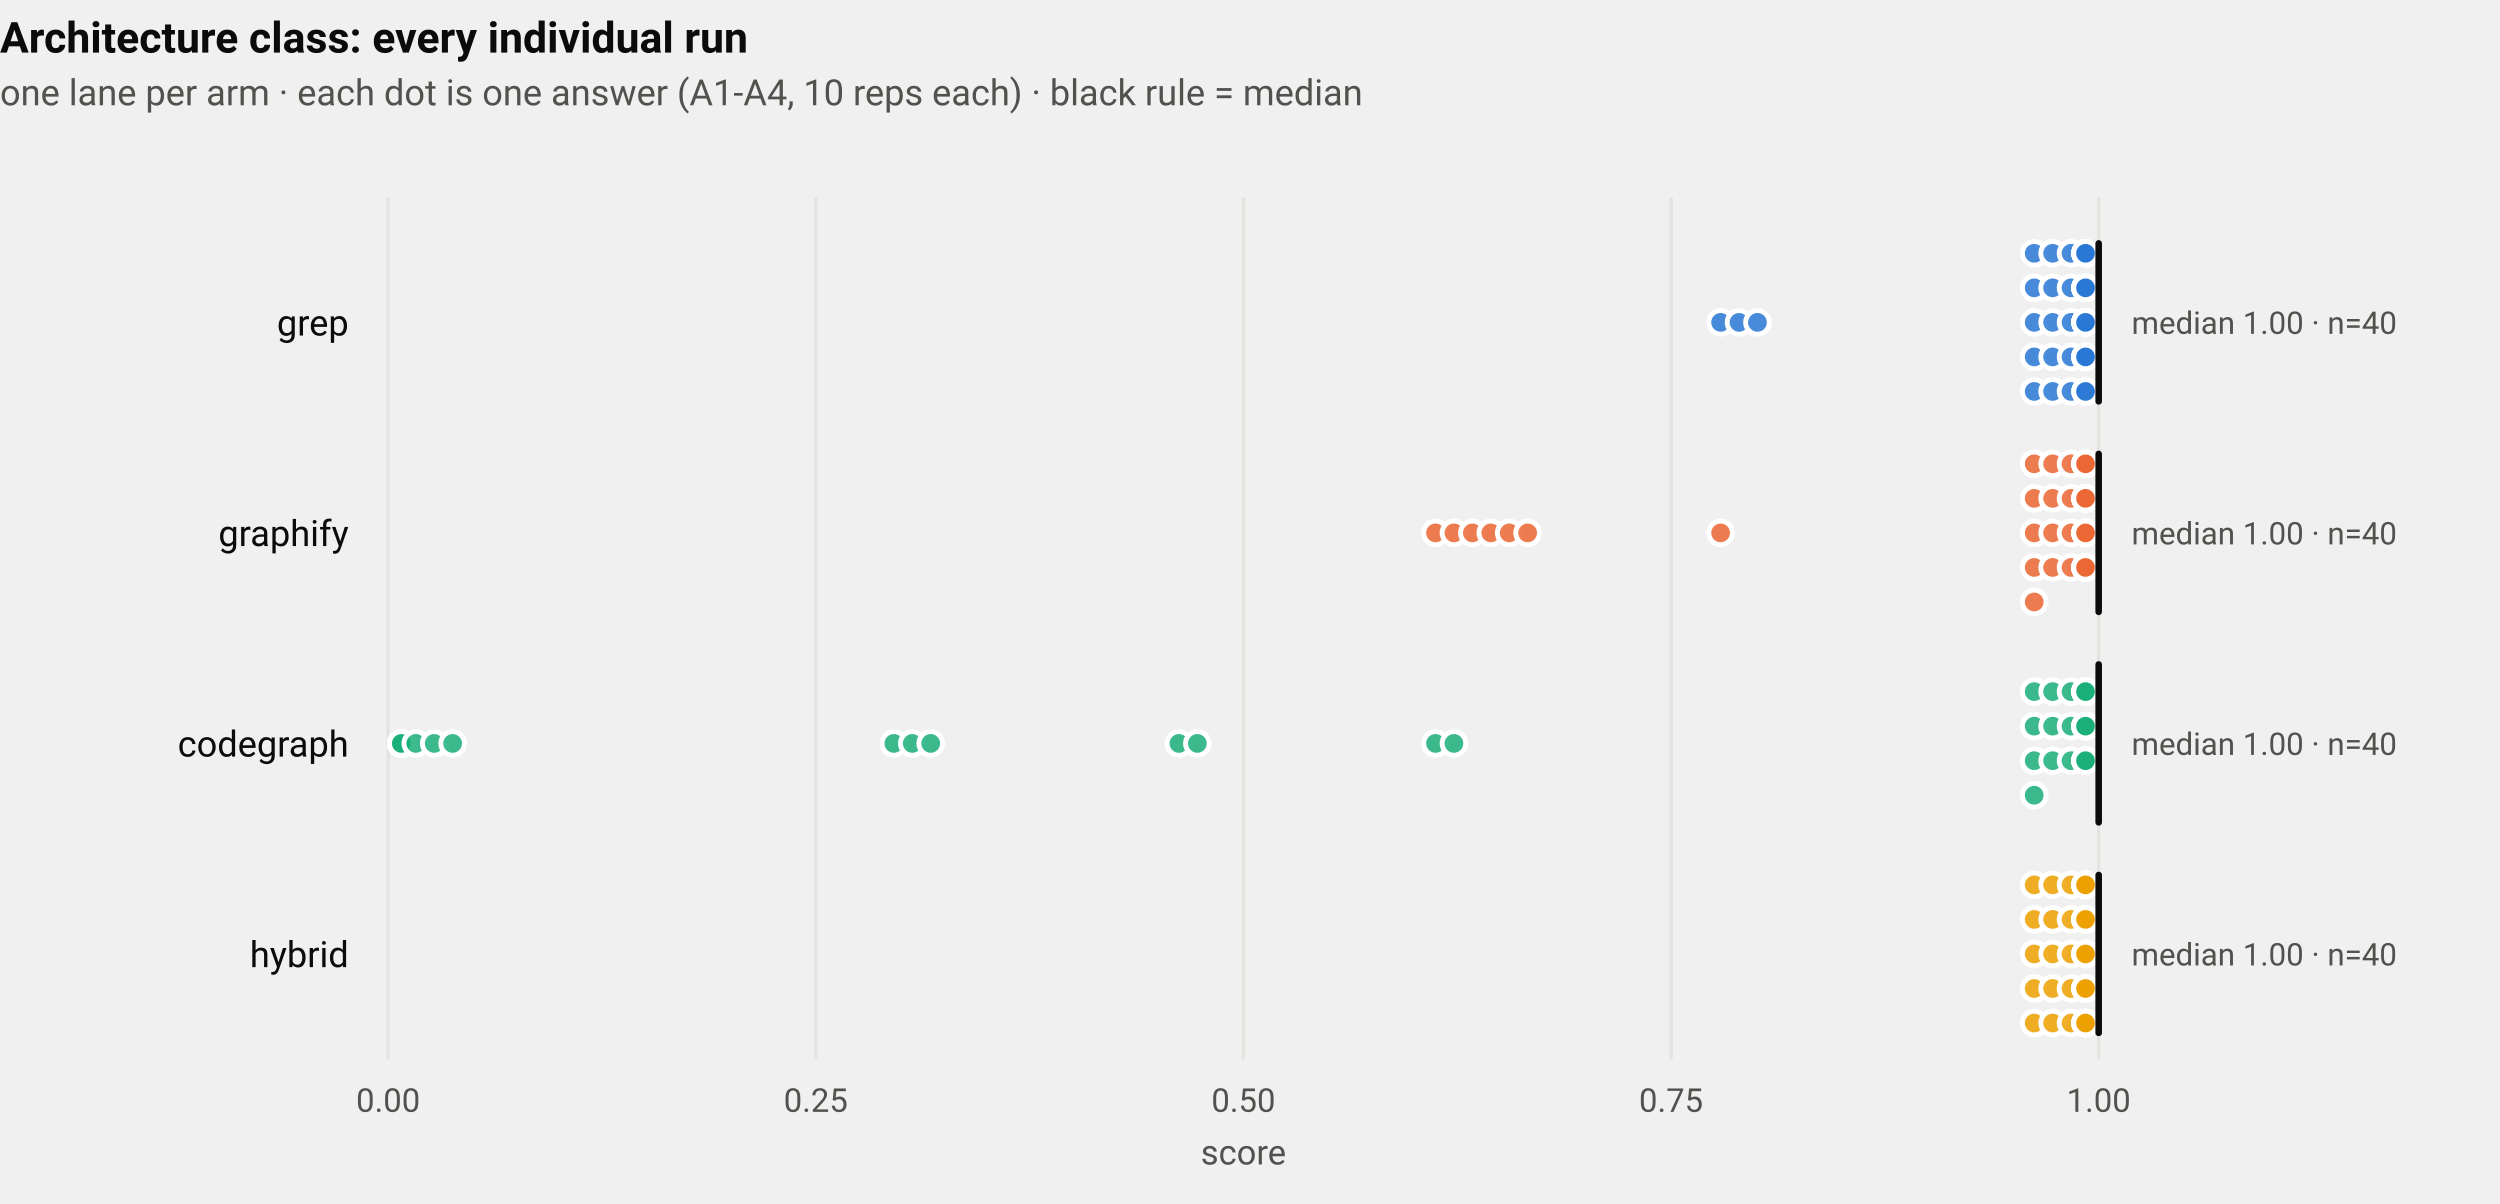
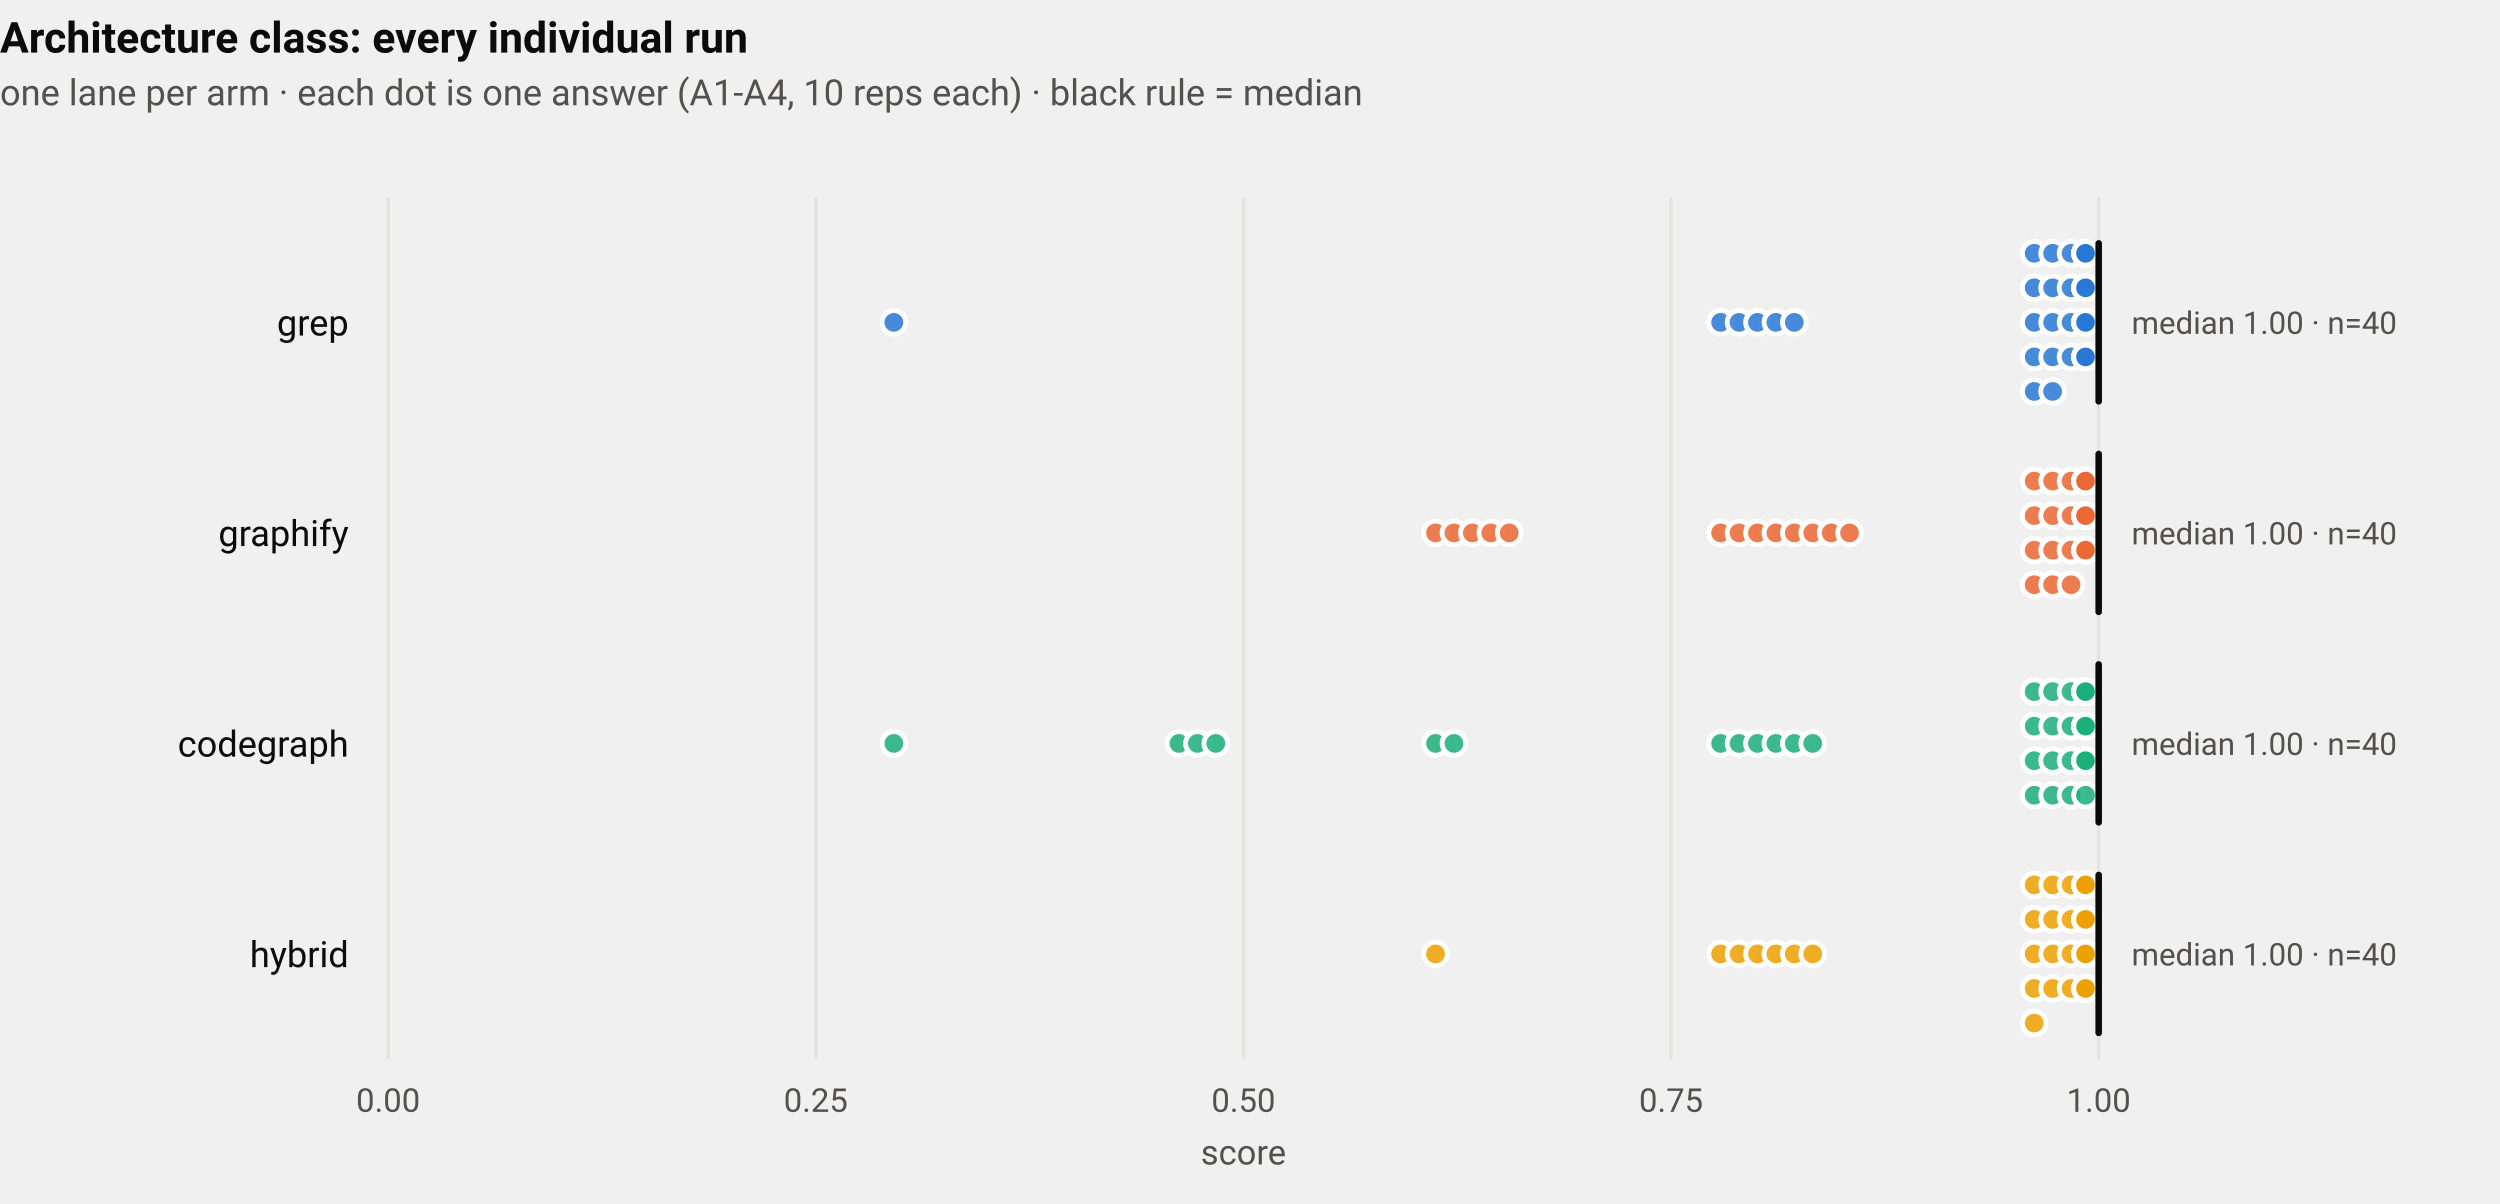
<svg xmlns="http://www.w3.org/2000/svg" width="760" height="366" viewBox="0 0 760 366" font-family="system-ui,-apple-system,Segoe UI,Roboto,sans-serif" role="img">
  <text x="0" y="16" font-size="13" font-weight="600" fill="#0b0b0b">Architecture class: every individual run</text>
  <text x="0" y="32" font-size="11" fill="#52514e">one lane per arm · each dot is one answer (A1-A4, 10 reps each) · black rule = median</text>
  <line x1="118" y1="60" x2="118" y2="322" stroke="#e3e3e0" stroke-width="1" />
  <text x="118" y="338" font-size="10" fill="#52514e" text-anchor="middle">0.00</text>
  <line x1="248" y1="60" x2="248" y2="322" stroke="#e3e3e0" stroke-width="1" />
  <text x="248" y="338" font-size="10" fill="#52514e" text-anchor="middle">0.25</text>
  <line x1="378" y1="60" x2="378" y2="322" stroke="#e3e3e0" stroke-width="1" />
  <text x="378" y="338" font-size="10" fill="#52514e" text-anchor="middle">0.50</text>
  <line x1="508" y1="60" x2="508" y2="322" stroke="#e3e3e0" stroke-width="1" />
  <text x="508" y="338" font-size="10" fill="#52514e" text-anchor="middle">0.75</text>
  <line x1="638" y1="60" x2="638" y2="322" stroke="#e3e3e0" stroke-width="1" />
  <text x="638" y="338" font-size="10" fill="#52514e" text-anchor="middle">1.00</text>
  <text x="378" y="354" font-size="10.5" fill="#52514e" text-anchor="middle">score</text>
  <text x="106" y="102" font-size="11" fill="#0b0b0b" text-anchor="end">grep</text>
  <circle cx="618.4" cy="77" r="3.6" fill="#2a78d6" fill-opacity="0.85" stroke="#ffffff" stroke-width="1.5" />
  <circle cx="624" cy="77" r="3.6" fill="#2a78d6" fill-opacity="0.85" stroke="#ffffff" stroke-width="1.5" />
  <circle cx="629.6" cy="77" r="3.6" fill="#2a78d6" fill-opacity="0.85" stroke="#ffffff" stroke-width="1.5" />
  <circle cx="634" cy="77" r="3.6" fill="#2a78d6" fill-opacity="0.85" stroke="#ffffff" stroke-width="1.5" />
  <circle cx="634" cy="77" r="3.6" fill="#2a78d6" fill-opacity="0.85" stroke="#ffffff" stroke-width="1.5" />
  <circle cx="634" cy="77" r="3.6" fill="#2a78d6" fill-opacity="0.85" stroke="#ffffff" stroke-width="1.5" />
  <circle cx="634" cy="77" r="3.6" fill="#2a78d6" fill-opacity="0.85" stroke="#ffffff" stroke-width="1.5" />
  <circle cx="634" cy="77" r="3.6" fill="#2a78d6" fill-opacity="0.85" stroke="#ffffff" stroke-width="1.5" />
  <circle cx="618.4" cy="87.5" r="3.6" fill="#2a78d6" fill-opacity="0.85" stroke="#ffffff" stroke-width="1.5" />
  <circle cx="624" cy="87.5" r="3.6" fill="#2a78d6" fill-opacity="0.85" stroke="#ffffff" stroke-width="1.5" />
  <circle cx="629.6" cy="87.5" r="3.6" fill="#2a78d6" fill-opacity="0.85" stroke="#ffffff" stroke-width="1.5" />
  <circle cx="634" cy="87.5" r="3.6" fill="#2a78d6" fill-opacity="0.85" stroke="#ffffff" stroke-width="1.5" />
  <circle cx="634" cy="87.5" r="3.6" fill="#2a78d6" fill-opacity="0.85" stroke="#ffffff" stroke-width="1.5" />
  <circle cx="634" cy="87.5" r="3.6" fill="#2a78d6" fill-opacity="0.85" stroke="#ffffff" stroke-width="1.5" />
  <circle cx="634" cy="87.5" r="3.6" fill="#2a78d6" fill-opacity="0.85" stroke="#ffffff" stroke-width="1.5" />
  <circle cx="634" cy="87.5" r="3.6" fill="#2a78d6" fill-opacity="0.85" stroke="#ffffff" stroke-width="1.5" />
  <circle cx="618.4" cy="98" r="3.6" fill="#2a78d6" fill-opacity="0.85" stroke="#ffffff" stroke-width="1.5" />
  <circle cx="624" cy="98" r="3.6" fill="#2a78d6" fill-opacity="0.85" stroke="#ffffff" stroke-width="1.5" />
  <circle cx="629.6" cy="98" r="3.6" fill="#2a78d6" fill-opacity="0.85" stroke="#ffffff" stroke-width="1.5" />
  <circle cx="634" cy="98" r="3.6" fill="#2a78d6" fill-opacity="0.85" stroke="#ffffff" stroke-width="1.5" />
  <circle cx="634" cy="98" r="3.6" fill="#2a78d6" fill-opacity="0.85" stroke="#ffffff" stroke-width="1.5" />
  <circle cx="634" cy="98" r="3.6" fill="#2a78d6" fill-opacity="0.85" stroke="#ffffff" stroke-width="1.5" />
  <circle cx="634" cy="98" r="3.6" fill="#2a78d6" fill-opacity="0.85" stroke="#ffffff" stroke-width="1.5" />
  <circle cx="634" cy="98" r="3.6" fill="#2a78d6" fill-opacity="0.85" stroke="#ffffff" stroke-width="1.5" />
  <circle cx="618.4" cy="108.5" r="3.6" fill="#2a78d6" fill-opacity="0.85" stroke="#ffffff" stroke-width="1.5" />
  <circle cx="624" cy="108.5" r="3.6" fill="#2a78d6" fill-opacity="0.85" stroke="#ffffff" stroke-width="1.5" />
  <circle cx="629.6" cy="108.5" r="3.6" fill="#2a78d6" fill-opacity="0.85" stroke="#ffffff" stroke-width="1.5" />
  <circle cx="634" cy="108.5" r="3.6" fill="#2a78d6" fill-opacity="0.85" stroke="#ffffff" stroke-width="1.5" />
  <circle cx="634" cy="108.5" r="3.6" fill="#2a78d6" fill-opacity="0.85" stroke="#ffffff" stroke-width="1.5" />
  <circle cx="634" cy="108.5" r="3.6" fill="#2a78d6" fill-opacity="0.85" stroke="#ffffff" stroke-width="1.5" />
+   <circle cx="271.733" cy="98" r="3.6" fill="#2a78d6" fill-opacity="0.85" stroke="#ffffff" stroke-width="1.5" />
+   <circle cx="523.067" cy="98" r="3.6" fill="#2a78d6" fill-opacity="0.85" stroke="#ffffff" stroke-width="1.5" />
+   <circle cx="528.667" cy="98" r="3.6" fill="#2a78d6" fill-opacity="0.85" stroke="#ffffff" stroke-width="1.5" />
+   <circle cx="534.267" cy="98" r="3.6" fill="#2a78d6" fill-opacity="0.85" stroke="#ffffff" stroke-width="1.5" />
  <circle cx="634" cy="108.5" r="3.6" fill="#2a78d6" fill-opacity="0.85" stroke="#ffffff" stroke-width="1.5" />
+   <circle cx="539.867" cy="98" r="3.6" fill="#2a78d6" fill-opacity="0.85" stroke="#ffffff" stroke-width="1.5" />
  <circle cx="634" cy="108.5" r="3.6" fill="#2a78d6" fill-opacity="0.85" stroke="#ffffff" stroke-width="1.5" />
-   <circle cx="523.067" cy="98" r="3.6" fill="#2a78d6" fill-opacity="0.85" stroke="#ffffff" stroke-width="1.5" />
+   <circle cx="545.467" cy="98" r="3.6" fill="#2a78d6" fill-opacity="0.85" stroke="#ffffff" stroke-width="1.5" />
  <circle cx="618.4" cy="119" r="3.6" fill="#2a78d6" fill-opacity="0.85" stroke="#ffffff" stroke-width="1.5" />
-   <circle cx="528.667" cy="98" r="3.6" fill="#2a78d6" fill-opacity="0.85" stroke="#ffffff" stroke-width="1.5" />
  <circle cx="624" cy="119" r="3.6" fill="#2a78d6" fill-opacity="0.85" stroke="#ffffff" stroke-width="1.5" />
-   <circle cx="629.6" cy="119" r="3.6" fill="#2a78d6" fill-opacity="0.85" stroke="#ffffff" stroke-width="1.5" />
-   <circle cx="634" cy="119" r="3.6" fill="#2a78d6" fill-opacity="0.85" stroke="#ffffff" stroke-width="1.5" />
-   <circle cx="634" cy="119" r="3.6" fill="#2a78d6" fill-opacity="0.85" stroke="#ffffff" stroke-width="1.5" />
-   <circle cx="534.267" cy="98" r="3.6" fill="#2a78d6" fill-opacity="0.85" stroke="#ffffff" stroke-width="1.5" />
  <line x1="638" y1="74" x2="638" y2="122" stroke="#0b0b0b" stroke-width="2" stroke-linecap="round" />
  <text x="648" y="101.5" font-size="9.5" fill="#52514e">median 1.00 · n=40</text>
  <text x="106" y="166" font-size="11" fill="#0b0b0b" text-anchor="end">graphify</text>
  <circle cx="436.4" cy="162" r="3.6" fill="#eb6834" fill-opacity="0.85" stroke="#ffffff" stroke-width="1.5" />
-   <circle cx="618.4" cy="141" r="3.6" fill="#eb6834" fill-opacity="0.85" stroke="#ffffff" stroke-width="1.5" />
  <circle cx="442" cy="162" r="3.6" fill="#eb6834" fill-opacity="0.85" stroke="#ffffff" stroke-width="1.5" />
-   <circle cx="624" cy="141" r="3.6" fill="#eb6834" fill-opacity="0.85" stroke="#ffffff" stroke-width="1.5" />
-   <circle cx="629.6" cy="141" r="3.6" fill="#eb6834" fill-opacity="0.85" stroke="#ffffff" stroke-width="1.5" />
-   <circle cx="634" cy="141" r="3.6" fill="#eb6834" fill-opacity="0.85" stroke="#ffffff" stroke-width="1.5" />
-   <circle cx="634" cy="141" r="3.6" fill="#eb6834" fill-opacity="0.85" stroke="#ffffff" stroke-width="1.5" />
+   <circle cx="618.4" cy="146.25" r="3.6" fill="#eb6834" fill-opacity="0.85" stroke="#ffffff" stroke-width="1.5" />
+   <circle cx="624" cy="146.25" r="3.6" fill="#eb6834" fill-opacity="0.85" stroke="#ffffff" stroke-width="1.5" />
+   <circle cx="629.6" cy="146.25" r="3.6" fill="#eb6834" fill-opacity="0.85" stroke="#ffffff" stroke-width="1.5" />
+   <circle cx="634" cy="146.25" r="3.6" fill="#eb6834" fill-opacity="0.85" stroke="#ffffff" stroke-width="1.5" />
+   <circle cx="634" cy="146.25" r="3.6" fill="#eb6834" fill-opacity="0.85" stroke="#ffffff" stroke-width="1.5" />
+   <circle cx="634" cy="146.25" r="3.6" fill="#eb6834" fill-opacity="0.85" stroke="#ffffff" stroke-width="1.5" />
+   <circle cx="634" cy="146.25" r="3.6" fill="#eb6834" fill-opacity="0.85" stroke="#ffffff" stroke-width="1.5" />
  <circle cx="447.6" cy="162" r="3.6" fill="#eb6834" fill-opacity="0.85" stroke="#ffffff" stroke-width="1.5" />
+   <circle cx="634" cy="146.25" r="3.6" fill="#eb6834" fill-opacity="0.85" stroke="#ffffff" stroke-width="1.5" />
+   <circle cx="618.4" cy="156.75" r="3.6" fill="#eb6834" fill-opacity="0.85" stroke="#ffffff" stroke-width="1.5" />
+   <circle cx="624" cy="156.75" r="3.6" fill="#eb6834" fill-opacity="0.85" stroke="#ffffff" stroke-width="1.5" />
  <circle cx="453.2" cy="162" r="3.6" fill="#eb6834" fill-opacity="0.85" stroke="#ffffff" stroke-width="1.5" />
+   <circle cx="629.6" cy="156.75" r="3.6" fill="#eb6834" fill-opacity="0.85" stroke="#ffffff" stroke-width="1.5" />
  <circle cx="458.8" cy="162" r="3.6" fill="#eb6834" fill-opacity="0.85" stroke="#ffffff" stroke-width="1.5" />
-   <circle cx="464.4" cy="162" r="3.6" fill="#eb6834" fill-opacity="0.85" stroke="#ffffff" stroke-width="1.5" />
-   <circle cx="634" cy="141" r="3.6" fill="#eb6834" fill-opacity="0.85" stroke="#ffffff" stroke-width="1.5" />
-   <circle cx="634" cy="141" r="3.6" fill="#eb6834" fill-opacity="0.85" stroke="#ffffff" stroke-width="1.5" />
-   <circle cx="634" cy="141" r="3.6" fill="#eb6834" fill-opacity="0.85" stroke="#ffffff" stroke-width="1.5" />
-   <circle cx="618.4" cy="151.5" r="3.6" fill="#eb6834" fill-opacity="0.85" stroke="#ffffff" stroke-width="1.5" />
-   <circle cx="624" cy="151.5" r="3.6" fill="#eb6834" fill-opacity="0.85" stroke="#ffffff" stroke-width="1.5" />
-   <circle cx="629.6" cy="151.5" r="3.6" fill="#eb6834" fill-opacity="0.85" stroke="#ffffff" stroke-width="1.5" />
-   <circle cx="634" cy="151.5" r="3.6" fill="#eb6834" fill-opacity="0.85" stroke="#ffffff" stroke-width="1.5" />
-   <circle cx="634" cy="151.5" r="3.6" fill="#eb6834" fill-opacity="0.85" stroke="#ffffff" stroke-width="1.5" />
-   <circle cx="634" cy="151.5" r="3.6" fill="#eb6834" fill-opacity="0.85" stroke="#ffffff" stroke-width="1.5" />
-   <circle cx="634" cy="151.5" r="3.6" fill="#eb6834" fill-opacity="0.85" stroke="#ffffff" stroke-width="1.5" />
-   <circle cx="634" cy="151.5" r="3.6" fill="#eb6834" fill-opacity="0.85" stroke="#ffffff" stroke-width="1.5" />
-   <circle cx="618.4" cy="162" r="3.6" fill="#eb6834" fill-opacity="0.85" stroke="#ffffff" stroke-width="1.5" />
-   <circle cx="624" cy="162" r="3.6" fill="#eb6834" fill-opacity="0.85" stroke="#ffffff" stroke-width="1.5" />
-   <circle cx="629.6" cy="162" r="3.6" fill="#eb6834" fill-opacity="0.85" stroke="#ffffff" stroke-width="1.5" />
-   <circle cx="634" cy="162" r="3.6" fill="#eb6834" fill-opacity="0.85" stroke="#ffffff" stroke-width="1.5" />
-   <circle cx="634" cy="162" r="3.6" fill="#eb6834" fill-opacity="0.85" stroke="#ffffff" stroke-width="1.5" />
-   <circle cx="634" cy="162" r="3.6" fill="#eb6834" fill-opacity="0.85" stroke="#ffffff" stroke-width="1.5" />
-   <circle cx="634" cy="162" r="3.6" fill="#eb6834" fill-opacity="0.85" stroke="#ffffff" stroke-width="1.5" />
-   <circle cx="634" cy="162" r="3.6" fill="#eb6834" fill-opacity="0.85" stroke="#ffffff" stroke-width="1.5" />
-   <circle cx="618.4" cy="172.5" r="3.6" fill="#eb6834" fill-opacity="0.85" stroke="#ffffff" stroke-width="1.5" />
-   <circle cx="624" cy="172.5" r="3.6" fill="#eb6834" fill-opacity="0.85" stroke="#ffffff" stroke-width="1.5" />
-   <circle cx="629.6" cy="172.5" r="3.6" fill="#eb6834" fill-opacity="0.85" stroke="#ffffff" stroke-width="1.5" />
-   <circle cx="634" cy="172.5" r="3.6" fill="#eb6834" fill-opacity="0.85" stroke="#ffffff" stroke-width="1.5" />
+   <circle cx="634" cy="156.75" r="3.6" fill="#eb6834" fill-opacity="0.85" stroke="#ffffff" stroke-width="1.5" />
+   <circle cx="634" cy="156.75" r="3.6" fill="#eb6834" fill-opacity="0.85" stroke="#ffffff" stroke-width="1.5" />
+   <circle cx="634" cy="156.75" r="3.6" fill="#eb6834" fill-opacity="0.85" stroke="#ffffff" stroke-width="1.5" />
+   <circle cx="634" cy="156.75" r="3.6" fill="#eb6834" fill-opacity="0.85" stroke="#ffffff" stroke-width="1.5" />
+   <circle cx="634" cy="156.75" r="3.6" fill="#eb6834" fill-opacity="0.85" stroke="#ffffff" stroke-width="1.5" />
+   <circle cx="618.4" cy="167.25" r="3.6" fill="#eb6834" fill-opacity="0.85" stroke="#ffffff" stroke-width="1.5" />
+   <circle cx="624" cy="167.25" r="3.6" fill="#eb6834" fill-opacity="0.85" stroke="#ffffff" stroke-width="1.5" />
+   <circle cx="629.6" cy="167.25" r="3.6" fill="#eb6834" fill-opacity="0.85" stroke="#ffffff" stroke-width="1.5" />
+   <circle cx="634" cy="167.25" r="3.6" fill="#eb6834" fill-opacity="0.85" stroke="#ffffff" stroke-width="1.5" />
+   <circle cx="634" cy="167.25" r="3.6" fill="#eb6834" fill-opacity="0.85" stroke="#ffffff" stroke-width="1.5" />
+   <circle cx="634" cy="167.25" r="3.6" fill="#eb6834" fill-opacity="0.85" stroke="#ffffff" stroke-width="1.5" />
+   <circle cx="634" cy="167.25" r="3.6" fill="#eb6834" fill-opacity="0.85" stroke="#ffffff" stroke-width="1.5" />
+   <circle cx="634" cy="167.25" r="3.6" fill="#eb6834" fill-opacity="0.85" stroke="#ffffff" stroke-width="1.5" />
+   <circle cx="618.4" cy="177.75" r="3.6" fill="#eb6834" fill-opacity="0.85" stroke="#ffffff" stroke-width="1.5" />
  <circle cx="523.067" cy="162" r="3.6" fill="#eb6834" fill-opacity="0.85" stroke="#ffffff" stroke-width="1.5" />
-   <circle cx="634" cy="172.5" r="3.6" fill="#eb6834" fill-opacity="0.85" stroke="#ffffff" stroke-width="1.5" />
-   <circle cx="634" cy="172.5" r="3.6" fill="#eb6834" fill-opacity="0.85" stroke="#ffffff" stroke-width="1.5" />
-   <circle cx="634" cy="172.5" r="3.6" fill="#eb6834" fill-opacity="0.85" stroke="#ffffff" stroke-width="1.5" />
-   <circle cx="634" cy="172.5" r="3.6" fill="#eb6834" fill-opacity="0.85" stroke="#ffffff" stroke-width="1.5" />
-   <circle cx="618.4" cy="183" r="3.6" fill="#eb6834" fill-opacity="0.85" stroke="#ffffff" stroke-width="1.5" />
+   <circle cx="528.667" cy="162" r="3.6" fill="#eb6834" fill-opacity="0.85" stroke="#ffffff" stroke-width="1.5" />
+   <circle cx="534.267" cy="162" r="3.6" fill="#eb6834" fill-opacity="0.85" stroke="#ffffff" stroke-width="1.5" />
+   <circle cx="624" cy="177.75" r="3.6" fill="#eb6834" fill-opacity="0.85" stroke="#ffffff" stroke-width="1.5" />
+   <circle cx="539.867" cy="162" r="3.6" fill="#eb6834" fill-opacity="0.85" stroke="#ffffff" stroke-width="1.5" />
+   <circle cx="545.467" cy="162" r="3.6" fill="#eb6834" fill-opacity="0.85" stroke="#ffffff" stroke-width="1.5" />
+   <circle cx="551.067" cy="162" r="3.6" fill="#eb6834" fill-opacity="0.85" stroke="#ffffff" stroke-width="1.5" />
+   <circle cx="629.6" cy="177.75" r="3.6" fill="#eb6834" fill-opacity="0.85" stroke="#ffffff" stroke-width="1.5" />
+   <circle cx="556.667" cy="162" r="3.6" fill="#eb6834" fill-opacity="0.85" stroke="#ffffff" stroke-width="1.5" />
+   <circle cx="562.267" cy="162" r="3.6" fill="#eb6834" fill-opacity="0.85" stroke="#ffffff" stroke-width="1.5" />
  <line x1="638" y1="138" x2="638" y2="186" stroke="#0b0b0b" stroke-width="2" stroke-linecap="round" />
  <text x="648" y="165.5" font-size="9.5" fill="#52514e">median 1.00 · n=40</text>
  <text x="106" y="230" font-size="11" fill="#0b0b0b" text-anchor="end">codegraph</text>
+   <circle cx="436.4" cy="226" r="3.6" fill="#1baf7a" fill-opacity="0.85" stroke="#ffffff" stroke-width="1.5" />
  <circle cx="618.4" cy="210.25" r="3.6" fill="#1baf7a" fill-opacity="0.85" stroke="#ffffff" stroke-width="1.5" />
-   <circle cx="436.4" cy="226" r="3.6" fill="#1baf7a" fill-opacity="0.85" stroke="#ffffff" stroke-width="1.5" />
  <circle cx="624" cy="210.25" r="3.6" fill="#1baf7a" fill-opacity="0.85" stroke="#ffffff" stroke-width="1.5" />
-   <circle cx="122" cy="226" r="3.6" fill="#1baf7a" fill-opacity="0.85" stroke="#ffffff" stroke-width="1.5" />
  <circle cx="629.6" cy="210.25" r="3.6" fill="#1baf7a" fill-opacity="0.85" stroke="#ffffff" stroke-width="1.5" />
  <circle cx="358.4" cy="226" r="3.6" fill="#1baf7a" fill-opacity="0.85" stroke="#ffffff" stroke-width="1.5" />
-   <circle cx="634" cy="210.25" r="3.6" fill="#1baf7a" fill-opacity="0.85" stroke="#ffffff" stroke-width="1.5" />
-   <circle cx="634" cy="210.25" r="3.6" fill="#1baf7a" fill-opacity="0.85" stroke="#ffffff" stroke-width="1.5" />
+   <circle cx="364" cy="226" r="3.6" fill="#1baf7a" fill-opacity="0.85" stroke="#ffffff" stroke-width="1.5" />
  <circle cx="634" cy="210.25" r="3.6" fill="#1baf7a" fill-opacity="0.85" stroke="#ffffff" stroke-width="1.5" />
  <circle cx="634" cy="210.25" r="3.6" fill="#1baf7a" fill-opacity="0.85" stroke="#ffffff" stroke-width="1.5" />
  <circle cx="634" cy="210.25" r="3.6" fill="#1baf7a" fill-opacity="0.85" stroke="#ffffff" stroke-width="1.5" />
  <circle cx="442" cy="226" r="3.6" fill="#1baf7a" fill-opacity="0.85" stroke="#ffffff" stroke-width="1.5" />
+   <circle cx="634" cy="210.25" r="3.6" fill="#1baf7a" fill-opacity="0.85" stroke="#ffffff" stroke-width="1.5" />
+   <circle cx="634" cy="210.25" r="3.6" fill="#1baf7a" fill-opacity="0.85" stroke="#ffffff" stroke-width="1.5" />
  <circle cx="618.4" cy="220.75" r="3.6" fill="#1baf7a" fill-opacity="0.85" stroke="#ffffff" stroke-width="1.5" />
  <circle cx="624" cy="220.75" r="3.6" fill="#1baf7a" fill-opacity="0.85" stroke="#ffffff" stroke-width="1.5" />
  <circle cx="629.6" cy="220.75" r="3.6" fill="#1baf7a" fill-opacity="0.85" stroke="#ffffff" stroke-width="1.5" />
-   <circle cx="364" cy="226" r="3.6" fill="#1baf7a" fill-opacity="0.85" stroke="#ffffff" stroke-width="1.5" />
  <circle cx="634" cy="220.75" r="3.6" fill="#1baf7a" fill-opacity="0.85" stroke="#ffffff" stroke-width="1.5" />
  <circle cx="634" cy="220.75" r="3.6" fill="#1baf7a" fill-opacity="0.85" stroke="#ffffff" stroke-width="1.5" />
  <circle cx="634" cy="220.75" r="3.6" fill="#1baf7a" fill-opacity="0.85" stroke="#ffffff" stroke-width="1.5" />
  <circle cx="634" cy="220.75" r="3.6" fill="#1baf7a" fill-opacity="0.85" stroke="#ffffff" stroke-width="1.5" />
  <circle cx="634" cy="220.75" r="3.6" fill="#1baf7a" fill-opacity="0.85" stroke="#ffffff" stroke-width="1.5" />
  <circle cx="618.4" cy="231.25" r="3.6" fill="#1baf7a" fill-opacity="0.85" stroke="#ffffff" stroke-width="1.5" />
  <circle cx="624" cy="231.25" r="3.6" fill="#1baf7a" fill-opacity="0.85" stroke="#ffffff" stroke-width="1.5" />
  <circle cx="629.6" cy="231.25" r="3.6" fill="#1baf7a" fill-opacity="0.85" stroke="#ffffff" stroke-width="1.5" />
  <circle cx="634" cy="231.25" r="3.6" fill="#1baf7a" fill-opacity="0.85" stroke="#ffffff" stroke-width="1.5" />
  <circle cx="634" cy="231.25" r="3.6" fill="#1baf7a" fill-opacity="0.85" stroke="#ffffff" stroke-width="1.5" />
  <circle cx="634" cy="231.25" r="3.6" fill="#1baf7a" fill-opacity="0.85" stroke="#ffffff" stroke-width="1.5" />
  <circle cx="634" cy="231.25" r="3.6" fill="#1baf7a" fill-opacity="0.85" stroke="#ffffff" stroke-width="1.5" />
  <circle cx="634" cy="231.25" r="3.6" fill="#1baf7a" fill-opacity="0.85" stroke="#ffffff" stroke-width="1.5" />
+   <circle cx="369.6" cy="226" r="3.6" fill="#1baf7a" fill-opacity="0.85" stroke="#ffffff" stroke-width="1.5" />
  <circle cx="618.4" cy="241.75" r="3.6" fill="#1baf7a" fill-opacity="0.85" stroke="#ffffff" stroke-width="1.5" />
-   <circle cx="122" cy="226" r="3.6" fill="#1baf7a" fill-opacity="0.85" stroke="#ffffff" stroke-width="1.5" />
+   <circle cx="523.067" cy="226" r="3.6" fill="#1baf7a" fill-opacity="0.85" stroke="#ffffff" stroke-width="1.5" />
+   <circle cx="528.667" cy="226" r="3.6" fill="#1baf7a" fill-opacity="0.85" stroke="#ffffff" stroke-width="1.5" />
+   <circle cx="624" cy="241.75" r="3.6" fill="#1baf7a" fill-opacity="0.85" stroke="#ffffff" stroke-width="1.5" />
+   <circle cx="534.267" cy="226" r="3.6" fill="#1baf7a" fill-opacity="0.85" stroke="#ffffff" stroke-width="1.5" />
+   <circle cx="539.867" cy="226" r="3.6" fill="#1baf7a" fill-opacity="0.85" stroke="#ffffff" stroke-width="1.5" />
  <circle cx="271.733" cy="226" r="3.6" fill="#1baf7a" fill-opacity="0.85" stroke="#ffffff" stroke-width="1.5" />
-   <circle cx="277.333" cy="226" r="3.6" fill="#1baf7a" fill-opacity="0.85" stroke="#ffffff" stroke-width="1.5" />
-   <circle cx="122" cy="226" r="3.6" fill="#1baf7a" fill-opacity="0.85" stroke="#ffffff" stroke-width="1.5" />
-   <circle cx="122" cy="226" r="3.6" fill="#1baf7a" fill-opacity="0.85" stroke="#ffffff" stroke-width="1.5" />
-   <circle cx="122" cy="226" r="3.6" fill="#1baf7a" fill-opacity="0.85" stroke="#ffffff" stroke-width="1.5" />
-   <circle cx="282.933" cy="226" r="3.6" fill="#1baf7a" fill-opacity="0.85" stroke="#ffffff" stroke-width="1.5" />
-   <circle cx="126.4" cy="226" r="3.6" fill="#1baf7a" fill-opacity="0.85" stroke="#ffffff" stroke-width="1.5" />
-   <circle cx="132" cy="226" r="3.6" fill="#1baf7a" fill-opacity="0.85" stroke="#ffffff" stroke-width="1.5" />
-   <circle cx="137.6" cy="226" r="3.6" fill="#1baf7a" fill-opacity="0.85" stroke="#ffffff" stroke-width="1.5" />
+   <circle cx="629.6" cy="241.75" r="3.6" fill="#1baf7a" fill-opacity="0.85" stroke="#ffffff" stroke-width="1.5" />
+   <circle cx="634" cy="241.75" r="3.6" fill="#1baf7a" fill-opacity="0.85" stroke="#ffffff" stroke-width="1.5" />
+   <circle cx="545.467" cy="226" r="3.6" fill="#1baf7a" fill-opacity="0.85" stroke="#ffffff" stroke-width="1.5" />
+   <circle cx="551.067" cy="226" r="3.6" fill="#1baf7a" fill-opacity="0.85" stroke="#ffffff" stroke-width="1.5" />
  <line x1="638" y1="202" x2="638" y2="250" stroke="#0b0b0b" stroke-width="2" stroke-linecap="round" />
  <text x="648" y="229.5" font-size="9.5" fill="#52514e">median 1.00 · n=40</text>
  <text x="106" y="294" font-size="11" fill="#0b0b0b" text-anchor="end">hybrid</text>
  <circle cx="618.4" cy="269" r="3.6" fill="#eda100" fill-opacity="0.85" stroke="#ffffff" stroke-width="1.5" />
  <circle cx="624" cy="269" r="3.6" fill="#eda100" fill-opacity="0.85" stroke="#ffffff" stroke-width="1.5" />
  <circle cx="629.6" cy="269" r="3.6" fill="#eda100" fill-opacity="0.85" stroke="#ffffff" stroke-width="1.5" />
  <circle cx="634" cy="269" r="3.6" fill="#eda100" fill-opacity="0.85" stroke="#ffffff" stroke-width="1.5" />
  <circle cx="634" cy="269" r="3.6" fill="#eda100" fill-opacity="0.85" stroke="#ffffff" stroke-width="1.5" />
  <circle cx="634" cy="269" r="3.6" fill="#eda100" fill-opacity="0.85" stroke="#ffffff" stroke-width="1.5" />
  <circle cx="634" cy="269" r="3.6" fill="#eda100" fill-opacity="0.85" stroke="#ffffff" stroke-width="1.5" />
  <circle cx="634" cy="269" r="3.6" fill="#eda100" fill-opacity="0.85" stroke="#ffffff" stroke-width="1.5" />
  <circle cx="618.4" cy="279.5" r="3.6" fill="#eda100" fill-opacity="0.85" stroke="#ffffff" stroke-width="1.5" />
  <circle cx="624" cy="279.5" r="3.6" fill="#eda100" fill-opacity="0.85" stroke="#ffffff" stroke-width="1.5" />
  <circle cx="629.6" cy="279.5" r="3.6" fill="#eda100" fill-opacity="0.85" stroke="#ffffff" stroke-width="1.5" />
  <circle cx="634" cy="279.5" r="3.6" fill="#eda100" fill-opacity="0.85" stroke="#ffffff" stroke-width="1.5" />
  <circle cx="634" cy="279.5" r="3.6" fill="#eda100" fill-opacity="0.85" stroke="#ffffff" stroke-width="1.5" />
+   <circle cx="436.4" cy="290" r="3.6" fill="#eda100" fill-opacity="0.85" stroke="#ffffff" stroke-width="1.5" />
  <circle cx="634" cy="279.5" r="3.6" fill="#eda100" fill-opacity="0.85" stroke="#ffffff" stroke-width="1.5" />
  <circle cx="634" cy="279.5" r="3.6" fill="#eda100" fill-opacity="0.85" stroke="#ffffff" stroke-width="1.5" />
  <circle cx="634" cy="279.5" r="3.6" fill="#eda100" fill-opacity="0.85" stroke="#ffffff" stroke-width="1.5" />
  <circle cx="618.4" cy="290" r="3.6" fill="#eda100" fill-opacity="0.85" stroke="#ffffff" stroke-width="1.5" />
  <circle cx="624" cy="290" r="3.6" fill="#eda100" fill-opacity="0.85" stroke="#ffffff" stroke-width="1.5" />
  <circle cx="629.6" cy="290" r="3.6" fill="#eda100" fill-opacity="0.85" stroke="#ffffff" stroke-width="1.5" />
  <circle cx="634" cy="290" r="3.6" fill="#eda100" fill-opacity="0.85" stroke="#ffffff" stroke-width="1.5" />
  <circle cx="634" cy="290" r="3.6" fill="#eda100" fill-opacity="0.85" stroke="#ffffff" stroke-width="1.5" />
  <circle cx="634" cy="290" r="3.6" fill="#eda100" fill-opacity="0.85" stroke="#ffffff" stroke-width="1.5" />
  <circle cx="634" cy="290" r="3.6" fill="#eda100" fill-opacity="0.85" stroke="#ffffff" stroke-width="1.5" />
  <circle cx="634" cy="290" r="3.6" fill="#eda100" fill-opacity="0.85" stroke="#ffffff" stroke-width="1.5" />
  <circle cx="618.4" cy="300.5" r="3.6" fill="#eda100" fill-opacity="0.85" stroke="#ffffff" stroke-width="1.5" />
  <circle cx="624" cy="300.5" r="3.6" fill="#eda100" fill-opacity="0.85" stroke="#ffffff" stroke-width="1.5" />
  <circle cx="629.6" cy="300.5" r="3.6" fill="#eda100" fill-opacity="0.85" stroke="#ffffff" stroke-width="1.5" />
  <circle cx="634" cy="300.5" r="3.6" fill="#eda100" fill-opacity="0.85" stroke="#ffffff" stroke-width="1.5" />
  <circle cx="634" cy="300.5" r="3.6" fill="#eda100" fill-opacity="0.85" stroke="#ffffff" stroke-width="1.5" />
  <circle cx="634" cy="300.5" r="3.6" fill="#eda100" fill-opacity="0.85" stroke="#ffffff" stroke-width="1.5" />
+   <circle cx="523.067" cy="290" r="3.6" fill="#eda100" fill-opacity="0.85" stroke="#ffffff" stroke-width="1.5" />
+   <circle cx="528.667" cy="290" r="3.6" fill="#eda100" fill-opacity="0.85" stroke="#ffffff" stroke-width="1.5" />
+   <circle cx="534.267" cy="290" r="3.6" fill="#eda100" fill-opacity="0.85" stroke="#ffffff" stroke-width="1.5" />
+   <circle cx="539.867" cy="290" r="3.6" fill="#eda100" fill-opacity="0.85" stroke="#ffffff" stroke-width="1.5" />
+   <circle cx="545.467" cy="290" r="3.6" fill="#eda100" fill-opacity="0.85" stroke="#ffffff" stroke-width="1.5" />
+   <circle cx="551.067" cy="290" r="3.6" fill="#eda100" fill-opacity="0.85" stroke="#ffffff" stroke-width="1.5" />
  <circle cx="634" cy="300.5" r="3.6" fill="#eda100" fill-opacity="0.85" stroke="#ffffff" stroke-width="1.5" />
  <circle cx="634" cy="300.5" r="3.6" fill="#eda100" fill-opacity="0.85" stroke="#ffffff" stroke-width="1.5" />
  <circle cx="618.4" cy="311" r="3.6" fill="#eda100" fill-opacity="0.85" stroke="#ffffff" stroke-width="1.5" />
-   <circle cx="624" cy="311" r="3.6" fill="#eda100" fill-opacity="0.85" stroke="#ffffff" stroke-width="1.5" />
-   <circle cx="629.6" cy="311" r="3.6" fill="#eda100" fill-opacity="0.85" stroke="#ffffff" stroke-width="1.5" />
-   <circle cx="634" cy="311" r="3.6" fill="#eda100" fill-opacity="0.85" stroke="#ffffff" stroke-width="1.5" />
-   <circle cx="634" cy="311" r="3.6" fill="#eda100" fill-opacity="0.85" stroke="#ffffff" stroke-width="1.5" />
-   <circle cx="634" cy="311" r="3.6" fill="#eda100" fill-opacity="0.85" stroke="#ffffff" stroke-width="1.5" />
-   <circle cx="634" cy="311" r="3.6" fill="#eda100" fill-opacity="0.85" stroke="#ffffff" stroke-width="1.5" />
-   <circle cx="634" cy="311" r="3.6" fill="#eda100" fill-opacity="0.85" stroke="#ffffff" stroke-width="1.5" />
  <line x1="638" y1="266" x2="638" y2="314" stroke="#0b0b0b" stroke-width="2" stroke-linecap="round" />
  <text x="648" y="293.5" font-size="9.5" fill="#52514e">median 1.00 · n=40</text>
</svg>
